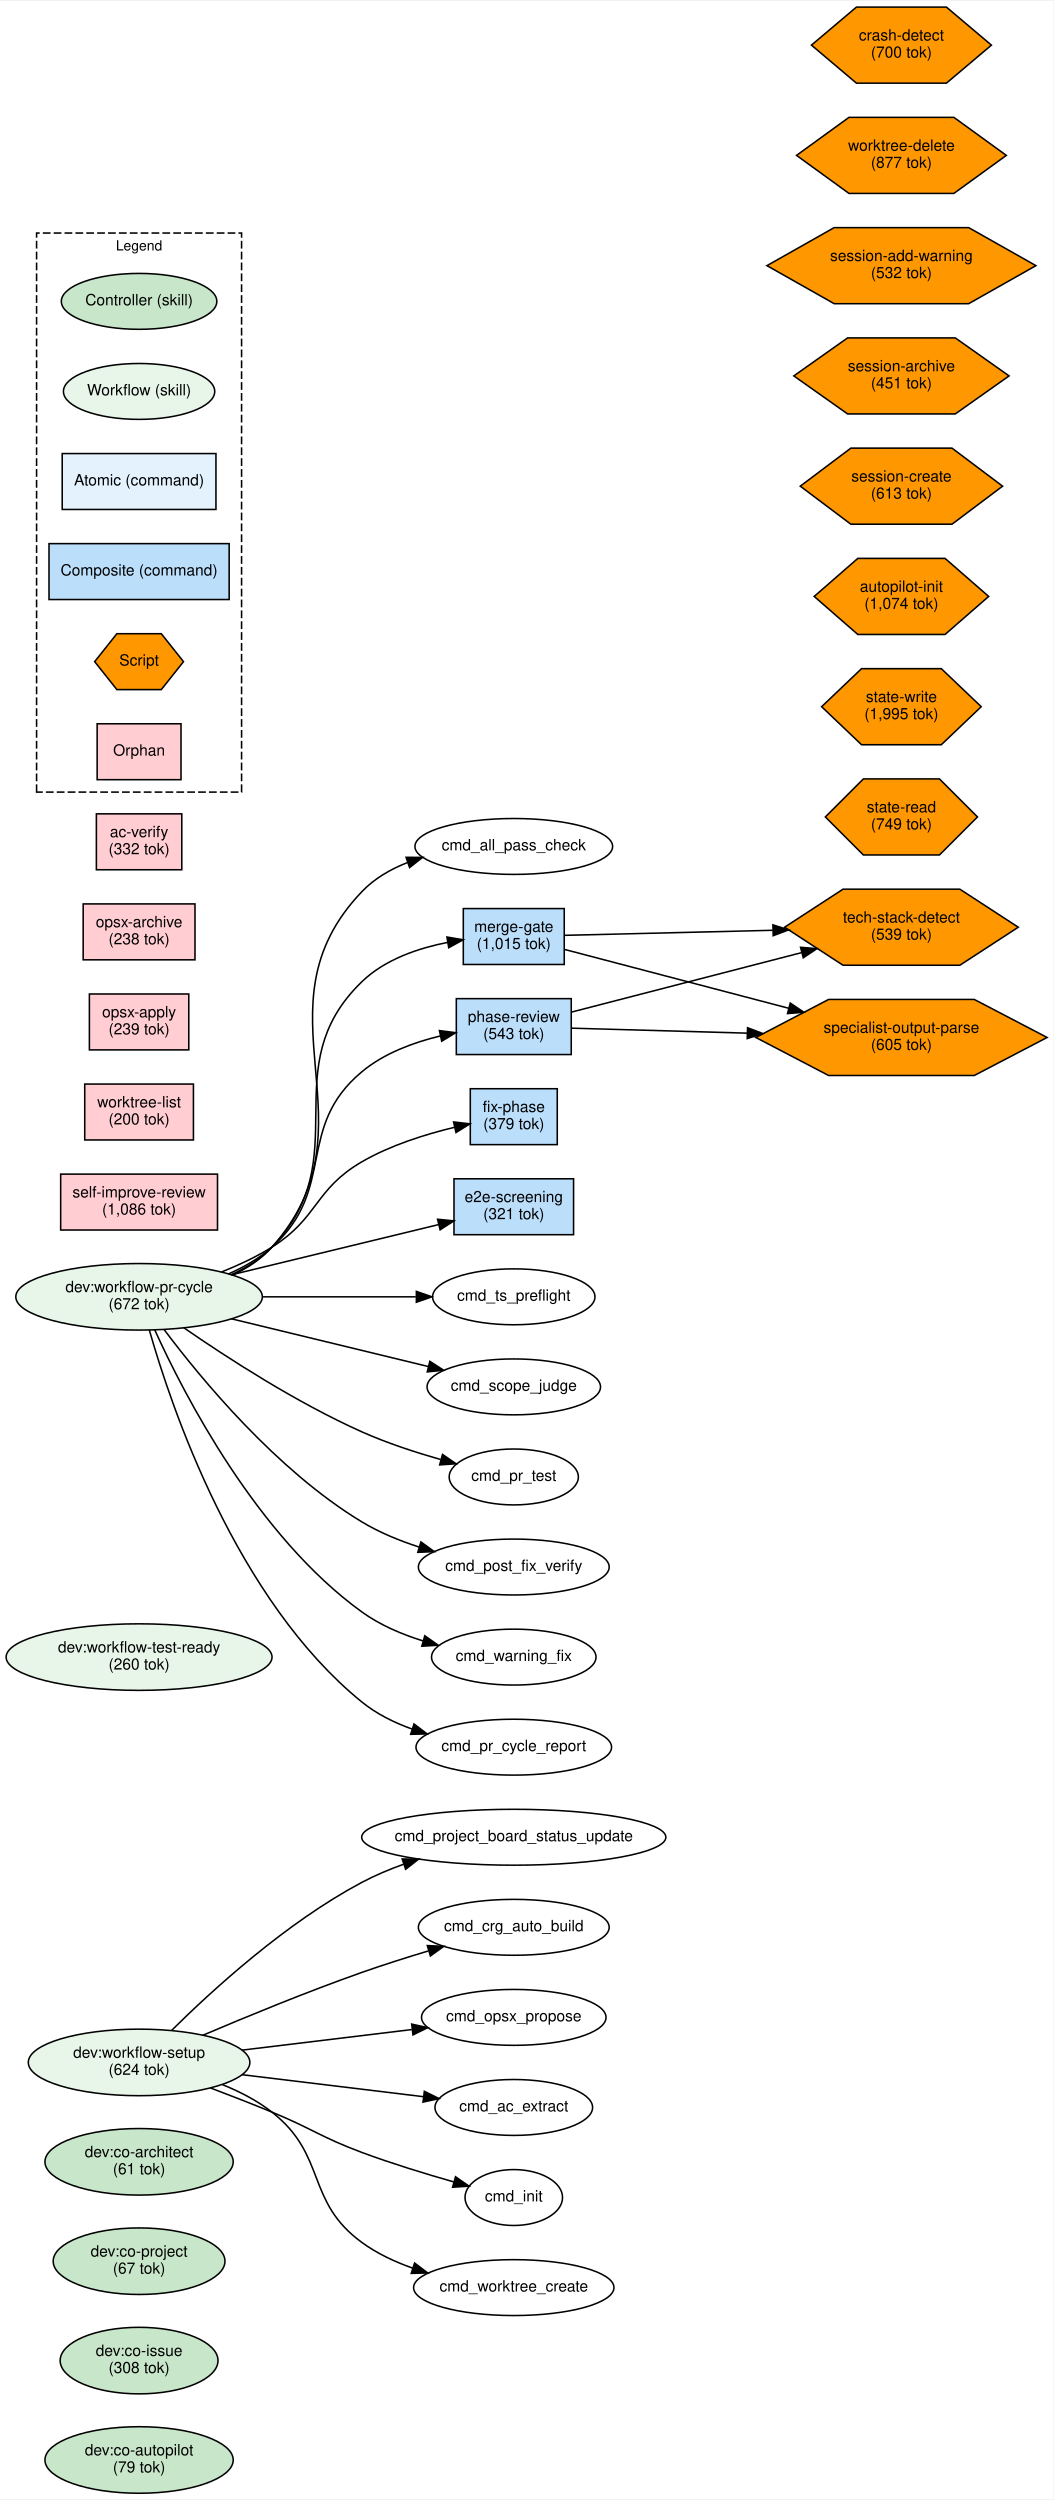
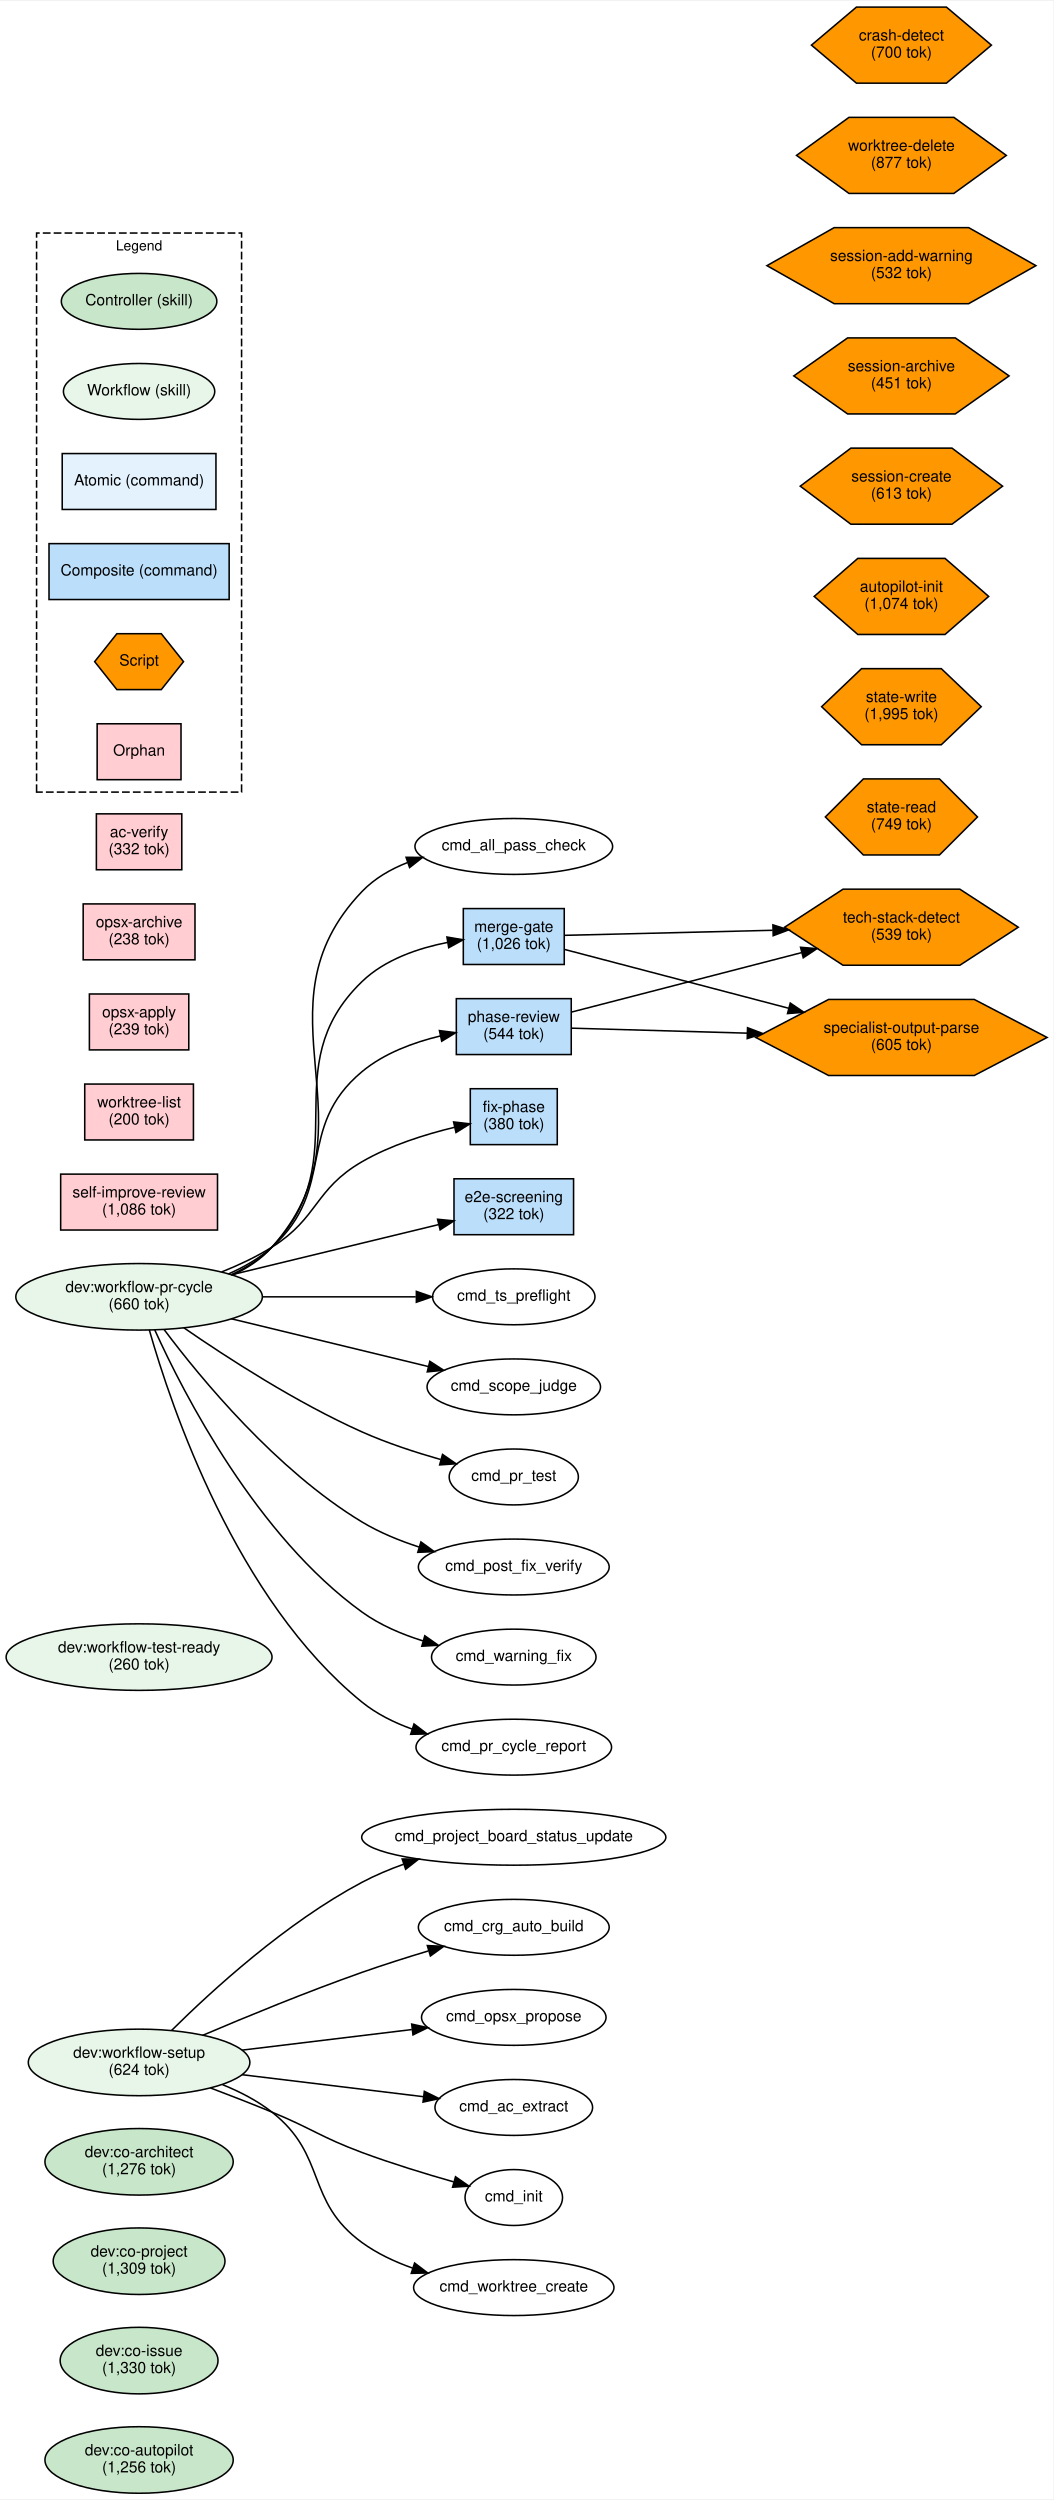
<svg xmlns="http://www.w3.org/2000/svg" width="678pt" height="1609pt" viewBox="0.00 0.00 678.35 1608.71">
  <g id="graph0" class="graph" transform="scale(1 1) rotate(0) translate(4 1604.71)">
    <polygon fill="white" stroke="transparent" points="-4,4 -4,-1604.71 674.35,-1604.71 674.35,4 -4,4" />
    <g id="clust6" class="cluster">
      <polygon fill="none" stroke="black" stroke-dasharray="5,2" points="19.56,-1095.21 19.56,-1455.21 151.56,-1455.21 151.56,-1095.21 19.56,-1095.21" />
      <text text-anchor="middle" x="85.56" y="-1444.01" font-family="Helvetica,sans-Serif" font-size="9.00">Legend</text>
    </g>
    <g id="node1" class="node">
      <ellipse fill="#c8e6c9" stroke="black" cx="85.56" cy="-21.21" rx="60.62" ry="21.43" />
      <text text-anchor="middle" x="85.56" y="-24.21" font-family="Helvetica,sans-Serif" font-size="10.00">dev:co-autopilot</text>
-       <text text-anchor="middle" x="85.56" y="-13.21" font-family="Helvetica,sans-Serif" font-size="10.00">(79 tok)</text>
+       <text text-anchor="middle" x="85.56" y="-13.21" font-family="Helvetica,sans-Serif" font-size="10.00">(1,256 tok)</text>
    </g>
    <g id="node2" class="node">
      <ellipse fill="#c8e6c9" stroke="black" cx="85.56" cy="-85.21" rx="50.82" ry="21.43" />
      <text text-anchor="middle" x="85.56" y="-88.21" font-family="Helvetica,sans-Serif" font-size="10.00">dev:co-issue</text>
-       <text text-anchor="middle" x="85.56" y="-77.21" font-family="Helvetica,sans-Serif" font-size="10.00">(308 tok)</text>
+       <text text-anchor="middle" x="85.56" y="-77.21" font-family="Helvetica,sans-Serif" font-size="10.00">(1,330 tok)</text>
    </g>
    <g id="node3" class="node">
      <ellipse fill="#c8e6c9" stroke="black" cx="85.56" cy="-149.21" rx="55.31" ry="21.43" />
      <text text-anchor="middle" x="85.56" y="-152.21" font-family="Helvetica,sans-Serif" font-size="10.00">dev:co-project</text>
-       <text text-anchor="middle" x="85.56" y="-141.21" font-family="Helvetica,sans-Serif" font-size="10.00">(67 tok)</text>
+       <text text-anchor="middle" x="85.56" y="-141.21" font-family="Helvetica,sans-Serif" font-size="10.00">(1,309 tok)</text>
    </g>
    <g id="node4" class="node">
      <ellipse fill="#c8e6c9" stroke="black" cx="85.56" cy="-213.21" rx="60.62" ry="21.43" />
      <text text-anchor="middle" x="85.56" y="-216.21" font-family="Helvetica,sans-Serif" font-size="10.00">dev:co-architect</text>
-       <text text-anchor="middle" x="85.56" y="-205.21" font-family="Helvetica,sans-Serif" font-size="10.00">(61 tok)</text>
+       <text text-anchor="middle" x="85.56" y="-205.21" font-family="Helvetica,sans-Serif" font-size="10.00">(1,276 tok)</text>
    </g>
    <g id="node5" class="node">
      <ellipse fill="#e8f5e9" stroke="black" cx="85.56" cy="-277.21" rx="71.34" ry="21.43" />
      <text text-anchor="middle" x="85.56" y="-280.21" font-family="Helvetica,sans-Serif" font-size="10.00">dev:workflow-setup</text>
      <text text-anchor="middle" x="85.56" y="-269.21" font-family="Helvetica,sans-Serif" font-size="10.00">(624 tok)</text>
    </g>
    <g id="node27" class="node">
      <ellipse fill="none" stroke="black" cx="326.84" cy="-190.21" rx="31.4" ry="18" />
      <text text-anchor="middle" x="326.84" y="-187.71" font-family="Helvetica,sans-Serif" font-size="10.00">cmd_init</text>
    </g>
    <g id="edge1" class="edge">
      <path fill="none" stroke="black" d="M131.52,-260.77C144.37,-255.91 158.35,-250.49 171.12,-245.21 197.23,-234.43 202.65,-229.07 229.12,-219.21 248.3,-212.07 270.1,-205.42 288.14,-200.28" />
      <polygon fill="black" stroke="black" points="289.32,-203.59 298.01,-197.52 287.43,-196.85 289.32,-203.59" />
    </g>
    <g id="node28" class="node">
      <ellipse fill="none" stroke="black" cx="326.84" cy="-132.21" rx="64.51" ry="18" />
      <text text-anchor="middle" x="326.84" y="-129.71" font-family="Helvetica,sans-Serif" font-size="10.00">cmd_worktree_create</text>
    </g>
    <g id="edge2" class="edge">
      <path fill="none" stroke="black" d="M139.25,-262.91C150.46,-258.37 161.73,-252.57 171.12,-245.21 206.85,-217.25 192.43,-187.9 229.12,-161.21 238.81,-154.16 250.22,-148.81 261.74,-144.75" />
      <polygon fill="black" stroke="black" points="262.97,-148.04 271.41,-141.64 260.82,-141.37 262.97,-148.04" />
    </g>
    <g id="node29" class="node">
      <ellipse fill="none" stroke="black" cx="326.84" cy="-422.21" rx="97.94" ry="18" />
      <text text-anchor="middle" x="326.84" y="-419.71" font-family="Helvetica,sans-Serif" font-size="10.00">cmd_project_board_status_update</text>
    </g>
    <g id="edge3" class="edge">
      <path fill="none" stroke="black" d="M106.42,-297.74C132.39,-323.48 180.34,-367.37 229.12,-393.21 237.51,-397.66 246.68,-401.52 255.93,-404.85" />
      <polygon fill="black" stroke="black" points="254.97,-408.22 265.56,-408.13 257.22,-401.59 254.97,-408.22" />
    </g>
    <g id="node30" class="node">
      <ellipse fill="none" stroke="black" cx="326.84" cy="-364.21" rx="61.44" ry="18" />
      <text text-anchor="middle" x="326.84" y="-361.71" font-family="Helvetica,sans-Serif" font-size="10.00">cmd_crg_auto_build</text>
    </g>
    <g id="edge4" class="edge">
      <path fill="none" stroke="black" d="M126.42,-294.62C154.79,-306.71 193.97,-322.82 229.12,-335.21 242.82,-340.04 257.79,-344.78 271.77,-348.99" />
      <polygon fill="black" stroke="black" points="271.16,-352.46 281.74,-351.95 273.15,-345.75 271.16,-352.46" />
    </g>
    <g id="node31" class="node">
      <ellipse fill="none" stroke="black" cx="326.84" cy="-306.21" rx="59.41" ry="18" />
      <text text-anchor="middle" x="326.84" y="-303.71" font-family="Helvetica,sans-Serif" font-size="10.00">cmd_opsx_propose</text>
    </g>
    <g id="edge5" class="edge">
      <path fill="none" stroke="black" d="M151.94,-285.14C185.93,-289.26 227.32,-294.27 261.19,-298.38" />
      <polygon fill="black" stroke="black" points="261.1,-301.89 271.45,-299.62 261.94,-294.94 261.1,-301.89" />
    </g>
    <g id="node32" class="node">
      <ellipse fill="none" stroke="black" cx="326.84" cy="-248.21" rx="50.75" ry="18" />
      <text text-anchor="middle" x="326.84" y="-245.71" font-family="Helvetica,sans-Serif" font-size="10.00">cmd_ac_extract</text>
    </g>
    <g id="edge6" class="edge">
      <path fill="none" stroke="black" d="M151.94,-269.29C188.47,-264.86 233.55,-259.4 268.66,-255.14" />
      <polygon fill="black" stroke="black" points="269.24,-258.6 278.74,-253.92 268.39,-251.65 269.24,-258.6" />
    </g>
    <g id="node6" class="node">
      <ellipse fill="#e8f5e9" stroke="black" cx="85.56" cy="-538.21" rx="85.62" ry="21.43" />
      <text text-anchor="middle" x="85.56" y="-541.21" font-family="Helvetica,sans-Serif" font-size="10.00">dev:workflow-test-ready</text>
      <text text-anchor="middle" x="85.56" y="-530.21" font-family="Helvetica,sans-Serif" font-size="10.00">(260 tok)</text>
    </g>
    <g id="node7" class="node">
      <ellipse fill="#e8f5e9" stroke="black" cx="85.56" cy="-770.21" rx="79.39" ry="21.43" />
      <text text-anchor="middle" x="85.56" y="-773.21" font-family="Helvetica,sans-Serif" font-size="10.00">dev:workflow-pr-cycle</text>
-       <text text-anchor="middle" x="85.56" y="-762.21" font-family="Helvetica,sans-Serif" font-size="10.00">(672 tok)</text>
+       <text text-anchor="middle" x="85.56" y="-762.21" font-family="Helvetica,sans-Serif" font-size="10.00">(660 tok)</text>
    </g>
    <g id="node8" class="node">
      <polygon fill="#bbdefb" stroke="black" points="363.84,-962.21 289.84,-962.21 289.84,-926.21 363.84,-926.21 363.84,-962.21" />
      <text text-anchor="middle" x="326.84" y="-947.21" font-family="Helvetica,sans-Serif" font-size="10.00">phase-review</text>
-       <text text-anchor="middle" x="326.84" y="-936.21" font-family="Helvetica,sans-Serif" font-size="10.00">(543 tok)</text>
+       <text text-anchor="middle" x="326.84" y="-936.21" font-family="Helvetica,sans-Serif" font-size="10.00">(544 tok)</text>
    </g>
    <g id="edge8" class="edge">
      <path fill="none" stroke="black" d="M143.07,-784.94C153.18,-789.35 163.04,-795 171.12,-802.21 213.22,-839.82 185.72,-879.11 229.12,-915.21 243.31,-927.02 262.2,-934.02 279.52,-938.17" />
      <polygon fill="black" stroke="black" points="278.97,-941.64 289.48,-940.3 280.43,-934.79 278.97,-941.64" />
    </g>
    <g id="node9" class="node">
      <polygon fill="#bbdefb" stroke="black" points="354.84,-904.21 298.84,-904.21 298.84,-868.21 354.84,-868.21 354.84,-904.21" />
      <text text-anchor="middle" x="326.84" y="-889.21" font-family="Helvetica,sans-Serif" font-size="10.00">fix-phase</text>
-       <text text-anchor="middle" x="326.84" y="-878.21" font-family="Helvetica,sans-Serif" font-size="10.00">(379 tok)</text>
+       <text text-anchor="middle" x="326.84" y="-878.21" font-family="Helvetica,sans-Serif" font-size="10.00">(380 tok)</text>
    </g>
    <g id="edge11" class="edge">
      <path fill="none" stroke="black" d="M138.64,-786.2C149.76,-790.62 161.15,-795.96 171.12,-802.21 201.21,-821.09 198.38,-839.41 229.12,-857.21 247.42,-867.82 269.96,-874.87 288.67,-879.36" />
      <polygon fill="black" stroke="black" points="288.09,-882.82 298.62,-881.6 289.63,-875.99 288.09,-882.82" />
    </g>
    <g id="node10" class="node">
      <polygon fill="#bbdefb" stroke="black" points="365.34,-846.21 288.34,-846.21 288.34,-810.21 365.34,-810.21 365.34,-846.21" />
      <text text-anchor="middle" x="326.84" y="-831.21" font-family="Helvetica,sans-Serif" font-size="10.00">e2e-screening</text>
-       <text text-anchor="middle" x="326.84" y="-820.21" font-family="Helvetica,sans-Serif" font-size="10.00">(321 tok)</text>
+       <text text-anchor="middle" x="326.84" y="-820.21" font-family="Helvetica,sans-Serif" font-size="10.00">(322 tok)</text>
    </g>
    <g id="edge14" class="edge">
      <path fill="none" stroke="black" d="M144.79,-784.33C185.8,-794.27 240.03,-807.41 278.42,-816.72" />
      <polygon fill="black" stroke="black" points="277.76,-820.16 288.31,-819.12 279.41,-813.36 277.76,-820.16" />
    </g>
    <g id="node11" class="node">
      <polygon fill="#bbdefb" stroke="black" points="359.34,-1020.21 294.34,-1020.21 294.34,-984.21 359.34,-984.21 359.34,-1020.21" />
      <text text-anchor="middle" x="326.84" y="-1005.21" font-family="Helvetica,sans-Serif" font-size="10.00">merge-gate</text>
-       <text text-anchor="middle" x="326.84" y="-994.21" font-family="Helvetica,sans-Serif" font-size="10.00">(1,015 tok)</text>
+       <text text-anchor="middle" x="326.84" y="-994.21" font-family="Helvetica,sans-Serif" font-size="10.00">(1,026 tok)</text>
    </g>
    <g id="edge17" class="edge">
      <path fill="none" stroke="black" d="M144.83,-784.42C154.54,-788.85 163.81,-794.65 171.12,-802.21 226.87,-859.94 171.37,-917.49 229.12,-973.21 243.88,-987.45 265.34,-994.73 284.3,-998.44" />
      <polygon fill="black" stroke="black" points="283.79,-1001.9 294.23,-1000.12 284.95,-995 283.79,-1001.9" />
    </g>
    <g id="node33" class="node">
      <ellipse fill="none" stroke="black" cx="326.84" cy="-770.21" rx="52.28" ry="18" />
      <text text-anchor="middle" x="326.84" y="-767.71" font-family="Helvetica,sans-Serif" font-size="10.00">cmd_ts_preflight</text>
    </g>
    <g id="edge7" class="edge">
      <path fill="none" stroke="black" d="M164.91,-770.21C196.97,-770.21 233.55,-770.21 263.72,-770.21" />
      <polygon fill="black" stroke="black" points="264.11,-773.71 274.11,-770.21 264.11,-766.71 264.11,-773.71" />
    </g>
    <g id="node34" class="node">
      <ellipse fill="none" stroke="black" cx="326.84" cy="-712.21" rx="55.85" ry="18" />
      <text text-anchor="middle" x="326.84" y="-709.71" font-family="Helvetica,sans-Serif" font-size="10.00">cmd_scope_judge</text>
    </g>
    <g id="edge9" class="edge">
      <path fill="none" stroke="black" d="M144.79,-756.1C183.52,-746.71 234.03,-734.47 271.86,-725.3" />
      <polygon fill="black" stroke="black" points="272.78,-728.68 281.68,-722.92 271.13,-721.87 272.78,-728.68" />
    </g>
    <g id="node35" class="node">
      <ellipse fill="none" stroke="black" cx="326.84" cy="-654.21" rx="41.59" ry="18" />
      <text text-anchor="middle" x="326.84" y="-651.71" font-family="Helvetica,sans-Serif" font-size="10.00">cmd_pr_test</text>
    </g>
    <g id="edge10" class="edge">
      <path fill="none" stroke="black" d="M114.32,-750.3C142.22,-731.01 187.02,-702 229.12,-683.21 245.16,-676.06 263.46,-670.06 279.8,-665.41" />
      <polygon fill="black" stroke="black" points="280.96,-668.72 289.68,-662.69 279.11,-661.97 280.96,-668.72" />
    </g>
    <g id="node36" class="node">
      <ellipse fill="none" stroke="black" cx="326.84" cy="-596.21" rx="61.44" ry="18" />
      <text text-anchor="middle" x="326.84" y="-593.71" font-family="Helvetica,sans-Serif" font-size="10.00">cmd_post_fix_verify</text>
    </g>
    <g id="edge12" class="edge">
      <path fill="none" stroke="black" d="M101.62,-749.19C125.26,-717.68 174.1,-658.39 229.12,-625.21 240.36,-618.43 253.31,-613.14 266,-609.04" />
      <polygon fill="black" stroke="black" points="267.06,-612.38 275.62,-606.13 265.03,-605.67 267.06,-612.38" />
    </g>
    <g id="node37" class="node">
      <ellipse fill="none" stroke="black" cx="326.84" cy="-538.21" rx="52.96" ry="18" />
      <text text-anchor="middle" x="326.84" y="-535.71" font-family="Helvetica,sans-Serif" font-size="10.00">cmd_warning_fix</text>
    </g>
    <g id="edge13" class="edge">
      <path fill="none" stroke="black" d="M95.67,-748.86C114.43,-707.47 161.36,-616.09 229.12,-567.21 240.67,-558.88 254.64,-552.91 268.32,-548.65" />
      <polygon fill="black" stroke="black" points="269.54,-551.95 278.2,-545.84 267.62,-545.21 269.54,-551.95" />
    </g>
    <g id="node38" class="node">
      <ellipse fill="none" stroke="black" cx="326.84" cy="-480.21" rx="62.97" ry="18" />
      <text text-anchor="middle" x="326.84" y="-477.71" font-family="Helvetica,sans-Serif" font-size="10.00">cmd_pr_cycle_report</text>
    </g>
    <g id="edge15" class="edge">
      <path fill="none" stroke="black" d="M92.1,-749.04C106.18,-699.42 148.09,-574.88 229.12,-509.21 238.48,-501.62 249.79,-496.02 261.33,-491.88" />
      <polygon fill="black" stroke="black" points="262.6,-495.15 271.03,-488.74 260.44,-488.49 262.6,-495.15" />
    </g>
    <g id="node39" class="node">
      <ellipse fill="none" stroke="black" cx="326.84" cy="-1060.21" rx="63.65" ry="18" />
      <text text-anchor="middle" x="326.84" y="-1057.71" font-family="Helvetica,sans-Serif" font-size="10.00">cmd_all_pass_check</text>
    </g>
    <g id="edge16" class="edge">
      <path fill="none" stroke="black" d="M145.76,-784.16C155.26,-788.61 164.22,-794.48 171.12,-802.21 241.02,-880.55 156.5,-955.38 229.12,-1031.21 237.14,-1039.59 247.47,-1045.57 258.38,-1049.84" />
      <polygon fill="black" stroke="black" points="257.48,-1053.23 268.07,-1053.16 259.75,-1046.61 257.48,-1053.23" />
    </g>
    <g id="node25" class="node">
      <polygon fill="#ff9800" stroke="black" points="651.69,-1008.21 614.07,-1032.7 538.84,-1032.7 501.22,-1008.21 538.84,-983.72 614.07,-983.72 651.69,-1008.21" />
      <text text-anchor="middle" x="576.45" y="-1011.21" font-family="Helvetica,sans-Serif" font-size="10.00">tech-stack-detect</text>
      <text text-anchor="middle" x="576.45" y="-1000.21" font-family="Helvetica,sans-Serif" font-size="10.00">(539 tok)</text>
    </g>
    <g id="edge19" class="edge">
      <path fill="none" stroke="black" d="M363.84,-953.52C402.66,-963.55 465.21,-979.72 512.26,-991.88" />
      <polygon fill="black" stroke="black" points="511.49,-995.3 522.05,-994.41 513.24,-988.52 511.49,-995.3" />
    </g>
    <g id="node26" class="node">
      <polygon fill="#ff9800" stroke="black" points="670.25,-937.21 623.35,-961.7 529.56,-961.7 482.66,-937.21 529.56,-912.72 623.35,-912.72 670.25,-937.21" />
      <text text-anchor="middle" x="576.45" y="-940.21" font-family="Helvetica,sans-Serif" font-size="10.00">specialist-output-parse</text>
      <text text-anchor="middle" x="576.45" y="-929.21" font-family="Helvetica,sans-Serif" font-size="10.00">(605 tok)</text>
    </g>
    <g id="edge18" class="edge">
      <path fill="none" stroke="black" d="M363.84,-943.2C393.58,-942.35 437.24,-941.12 477.2,-939.99" />
      <polygon fill="black" stroke="black" points="477.37,-943.49 487.26,-939.71 477.17,-936.49 477.37,-943.49" />
    </g>
    <g id="edge21" class="edge">
      <path fill="none" stroke="black" d="M359.45,-1002.98C393.09,-1003.79 447.67,-1005.12 493.55,-1006.23" />
      <polygon fill="black" stroke="black" points="493.71,-1009.73 503.79,-1006.48 493.88,-1002.74 493.71,-1009.73" />
    </g>
    <g id="edge20" class="edge">
      <path fill="none" stroke="black" d="M359.45,-993.91C395.68,-984.41 456.2,-968.52 503.98,-955.98" />
      <polygon fill="black" stroke="black" points="504.88,-959.36 513.66,-953.43 503.1,-952.59 504.88,-959.36" />
    </g>
    <g id="node12" class="node">
      <polygon fill="#ffcdd2" stroke="black" points="136.06,-849.21 35.06,-849.21 35.06,-813.21 136.06,-813.21 136.06,-849.21" />
      <text text-anchor="middle" x="85.56" y="-834.21" font-family="Helvetica,sans-Serif" font-size="10.00">self-improve-review</text>
      <text text-anchor="middle" x="85.56" y="-823.21" font-family="Helvetica,sans-Serif" font-size="10.00">(1,086 tok)</text>
    </g>
    <g id="node13" class="node">
      <polygon fill="#ffcdd2" stroke="black" points="120.56,-907.21 50.56,-907.21 50.56,-871.21 120.56,-871.21 120.56,-907.21" />
      <text text-anchor="middle" x="85.56" y="-892.21" font-family="Helvetica,sans-Serif" font-size="10.00">worktree-list</text>
      <text text-anchor="middle" x="85.56" y="-881.21" font-family="Helvetica,sans-Serif" font-size="10.00">(200 tok)</text>
    </g>
    <g id="node14" class="node">
      <polygon fill="#ffcdd2" stroke="black" points="117.56,-965.21 53.56,-965.21 53.56,-929.21 117.56,-929.21 117.56,-965.21" />
      <text text-anchor="middle" x="85.56" y="-950.21" font-family="Helvetica,sans-Serif" font-size="10.00">opsx-apply</text>
      <text text-anchor="middle" x="85.56" y="-939.21" font-family="Helvetica,sans-Serif" font-size="10.00">(239 tok)</text>
    </g>
    <g id="node15" class="node">
      <polygon fill="#ffcdd2" stroke="black" points="121.56,-1023.21 49.56,-1023.21 49.56,-987.21 121.56,-987.21 121.56,-1023.21" />
      <text text-anchor="middle" x="85.56" y="-1008.21" font-family="Helvetica,sans-Serif" font-size="10.00">opsx-archive</text>
      <text text-anchor="middle" x="85.56" y="-997.21" font-family="Helvetica,sans-Serif" font-size="10.00">(238 tok)</text>
    </g>
    <g id="node16" class="node">
      <polygon fill="#ffcdd2" stroke="black" points="113.06,-1081.21 58.06,-1081.21 58.06,-1045.21 113.06,-1045.21 113.06,-1081.21" />
      <text text-anchor="middle" x="85.56" y="-1066.21" font-family="Helvetica,sans-Serif" font-size="10.00">ac-verify</text>
      <text text-anchor="middle" x="85.56" y="-1055.21" font-family="Helvetica,sans-Serif" font-size="10.00">(332 tok)</text>
    </g>
    <g id="node17" class="node">
      <polygon fill="#ff9800" stroke="black" points="625.43,-1079.21 600.94,-1103.7 551.96,-1103.7 527.47,-1079.21 551.96,-1054.72 600.94,-1054.72 625.43,-1079.21" />
      <text text-anchor="middle" x="576.45" y="-1082.21" font-family="Helvetica,sans-Serif" font-size="10.00">state-read</text>
      <text text-anchor="middle" x="576.45" y="-1071.21" font-family="Helvetica,sans-Serif" font-size="10.00">(749 tok)</text>
    </g>
    <g id="node18" class="node">
      <polygon fill="#ff9800" stroke="black" points="627.83,-1150.21 602.14,-1174.7 550.76,-1174.7 525.07,-1150.21 550.76,-1125.72 602.14,-1125.72 627.83,-1150.21" />
      <text text-anchor="middle" x="576.45" y="-1153.21" font-family="Helvetica,sans-Serif" font-size="10.00">state-write</text>
      <text text-anchor="middle" x="576.45" y="-1142.21" font-family="Helvetica,sans-Serif" font-size="10.00">(1,995 tok)</text>
    </g>
    <g id="node19" class="node">
      <polygon fill="#ff9800" stroke="black" points="632.63,-1221.21 604.54,-1245.7 548.36,-1245.7 520.28,-1221.21 548.36,-1196.72 604.54,-1196.72 632.63,-1221.21" />
      <text text-anchor="middle" x="576.45" y="-1224.21" font-family="Helvetica,sans-Serif" font-size="10.00">autopilot-init</text>
      <text text-anchor="middle" x="576.45" y="-1213.21" font-family="Helvetica,sans-Serif" font-size="10.00">(1,074 tok)</text>
    </g>
    <g id="node20" class="node">
      <polygon fill="#ff9800" stroke="black" points="641.59,-1292.21 609.02,-1316.7 543.88,-1316.7 511.31,-1292.21 543.88,-1267.72 609.02,-1267.72 641.59,-1292.21" />
      <text text-anchor="middle" x="576.45" y="-1295.21" font-family="Helvetica,sans-Serif" font-size="10.00">session-create</text>
      <text text-anchor="middle" x="576.45" y="-1284.21" font-family="Helvetica,sans-Serif" font-size="10.00">(613 tok)</text>
    </g>
    <g id="node21" class="node">
      <polygon fill="#ff9800" stroke="black" points="645.76,-1363.21 611.11,-1387.7 541.8,-1387.7 507.15,-1363.21 541.8,-1338.72 611.11,-1338.72 645.76,-1363.21" />
      <text text-anchor="middle" x="576.45" y="-1366.21" font-family="Helvetica,sans-Serif" font-size="10.00">session-archive</text>
      <text text-anchor="middle" x="576.45" y="-1355.21" font-family="Helvetica,sans-Serif" font-size="10.00">(451 tok)</text>
    </g>
    <g id="node22" class="node">
      <polygon fill="#ff9800" stroke="black" points="663.05,-1434.21 619.75,-1458.7 533.15,-1458.7 489.86,-1434.21 533.15,-1409.72 619.75,-1409.72 663.05,-1434.21" />
      <text text-anchor="middle" x="576.45" y="-1437.21" font-family="Helvetica,sans-Serif" font-size="10.00">session-add-warning</text>
      <text text-anchor="middle" x="576.45" y="-1426.21" font-family="Helvetica,sans-Serif" font-size="10.00">(532 tok)</text>
    </g>
    <g id="node23" class="node">
      <polygon fill="#ff9800" stroke="black" points="643.99,-1505.21 610.22,-1529.7 542.68,-1529.7 508.91,-1505.21 542.68,-1480.72 610.22,-1480.72 643.99,-1505.21" />
      <text text-anchor="middle" x="576.45" y="-1508.21" font-family="Helvetica,sans-Serif" font-size="10.00">worktree-delete</text>
      <text text-anchor="middle" x="576.45" y="-1497.21" font-family="Helvetica,sans-Serif" font-size="10.00">(877 tok)</text>
    </g>
    <g id="node24" class="node">
      <polygon fill="#ff9800" stroke="black" points="634.4,-1576.21 605.42,-1600.7 547.48,-1600.7 518.51,-1576.21 547.48,-1551.72 605.42,-1551.72 634.4,-1576.21" />
      <text text-anchor="middle" x="576.45" y="-1579.21" font-family="Helvetica,sans-Serif" font-size="10.00">crash-detect</text>
      <text text-anchor="middle" x="576.45" y="-1568.21" font-family="Helvetica,sans-Serif" font-size="10.00">(700 tok)</text>
    </g>
    <g id="node40" class="node">
      <ellipse fill="#c8e6c9" stroke="black" cx="85.56" cy="-1411.21" rx="50.07" ry="18" />
      <text text-anchor="middle" x="85.56" y="-1408.71" font-family="Helvetica,sans-Serif" font-size="10.00">Controller (skill)</text>
    </g>
    <g id="node41" class="node">
      <ellipse fill="#e8f5e9" stroke="black" cx="85.56" cy="-1353.21" rx="48.72" ry="18" />
      <text text-anchor="middle" x="85.56" y="-1350.71" font-family="Helvetica,sans-Serif" font-size="10.00">Workflow (skill)</text>
    </g>
    <g id="node42" class="node">
      <polygon fill="#e3f2fd" stroke="black" points="135.06,-1313.21 36.06,-1313.21 36.06,-1277.21 135.06,-1277.21 135.06,-1313.21" />
      <text text-anchor="middle" x="85.56" y="-1292.71" font-family="Helvetica,sans-Serif" font-size="10.00">Atomic (command)</text>
    </g>
    <g id="node43" class="node">
      <polygon fill="#bbdefb" stroke="black" points="143.56,-1255.21 27.56,-1255.21 27.56,-1219.21 143.56,-1219.21 143.56,-1255.21" />
      <text text-anchor="middle" x="85.56" y="-1234.71" font-family="Helvetica,sans-Serif" font-size="10.00">Composite (command)</text>
    </g>
    <g id="node44" class="node">
      <polygon fill="#ff9800" stroke="black" points="114.16,-1179.21 99.86,-1197.21 71.26,-1197.21 56.96,-1179.21 71.26,-1161.21 99.86,-1161.21 114.16,-1179.21" />
      <text text-anchor="middle" x="85.56" y="-1176.71" font-family="Helvetica,sans-Serif" font-size="10.00">Script</text>
    </g>
    <g id="node45" class="node">
      <polygon fill="#ffcdd2" stroke="black" points="112.56,-1139.21 58.56,-1139.21 58.56,-1103.21 112.56,-1103.21 112.56,-1139.21" />
      <text text-anchor="middle" x="85.56" y="-1118.71" font-family="Helvetica,sans-Serif" font-size="10.00">Orphan</text>
    </g>
  </g>
</svg>
